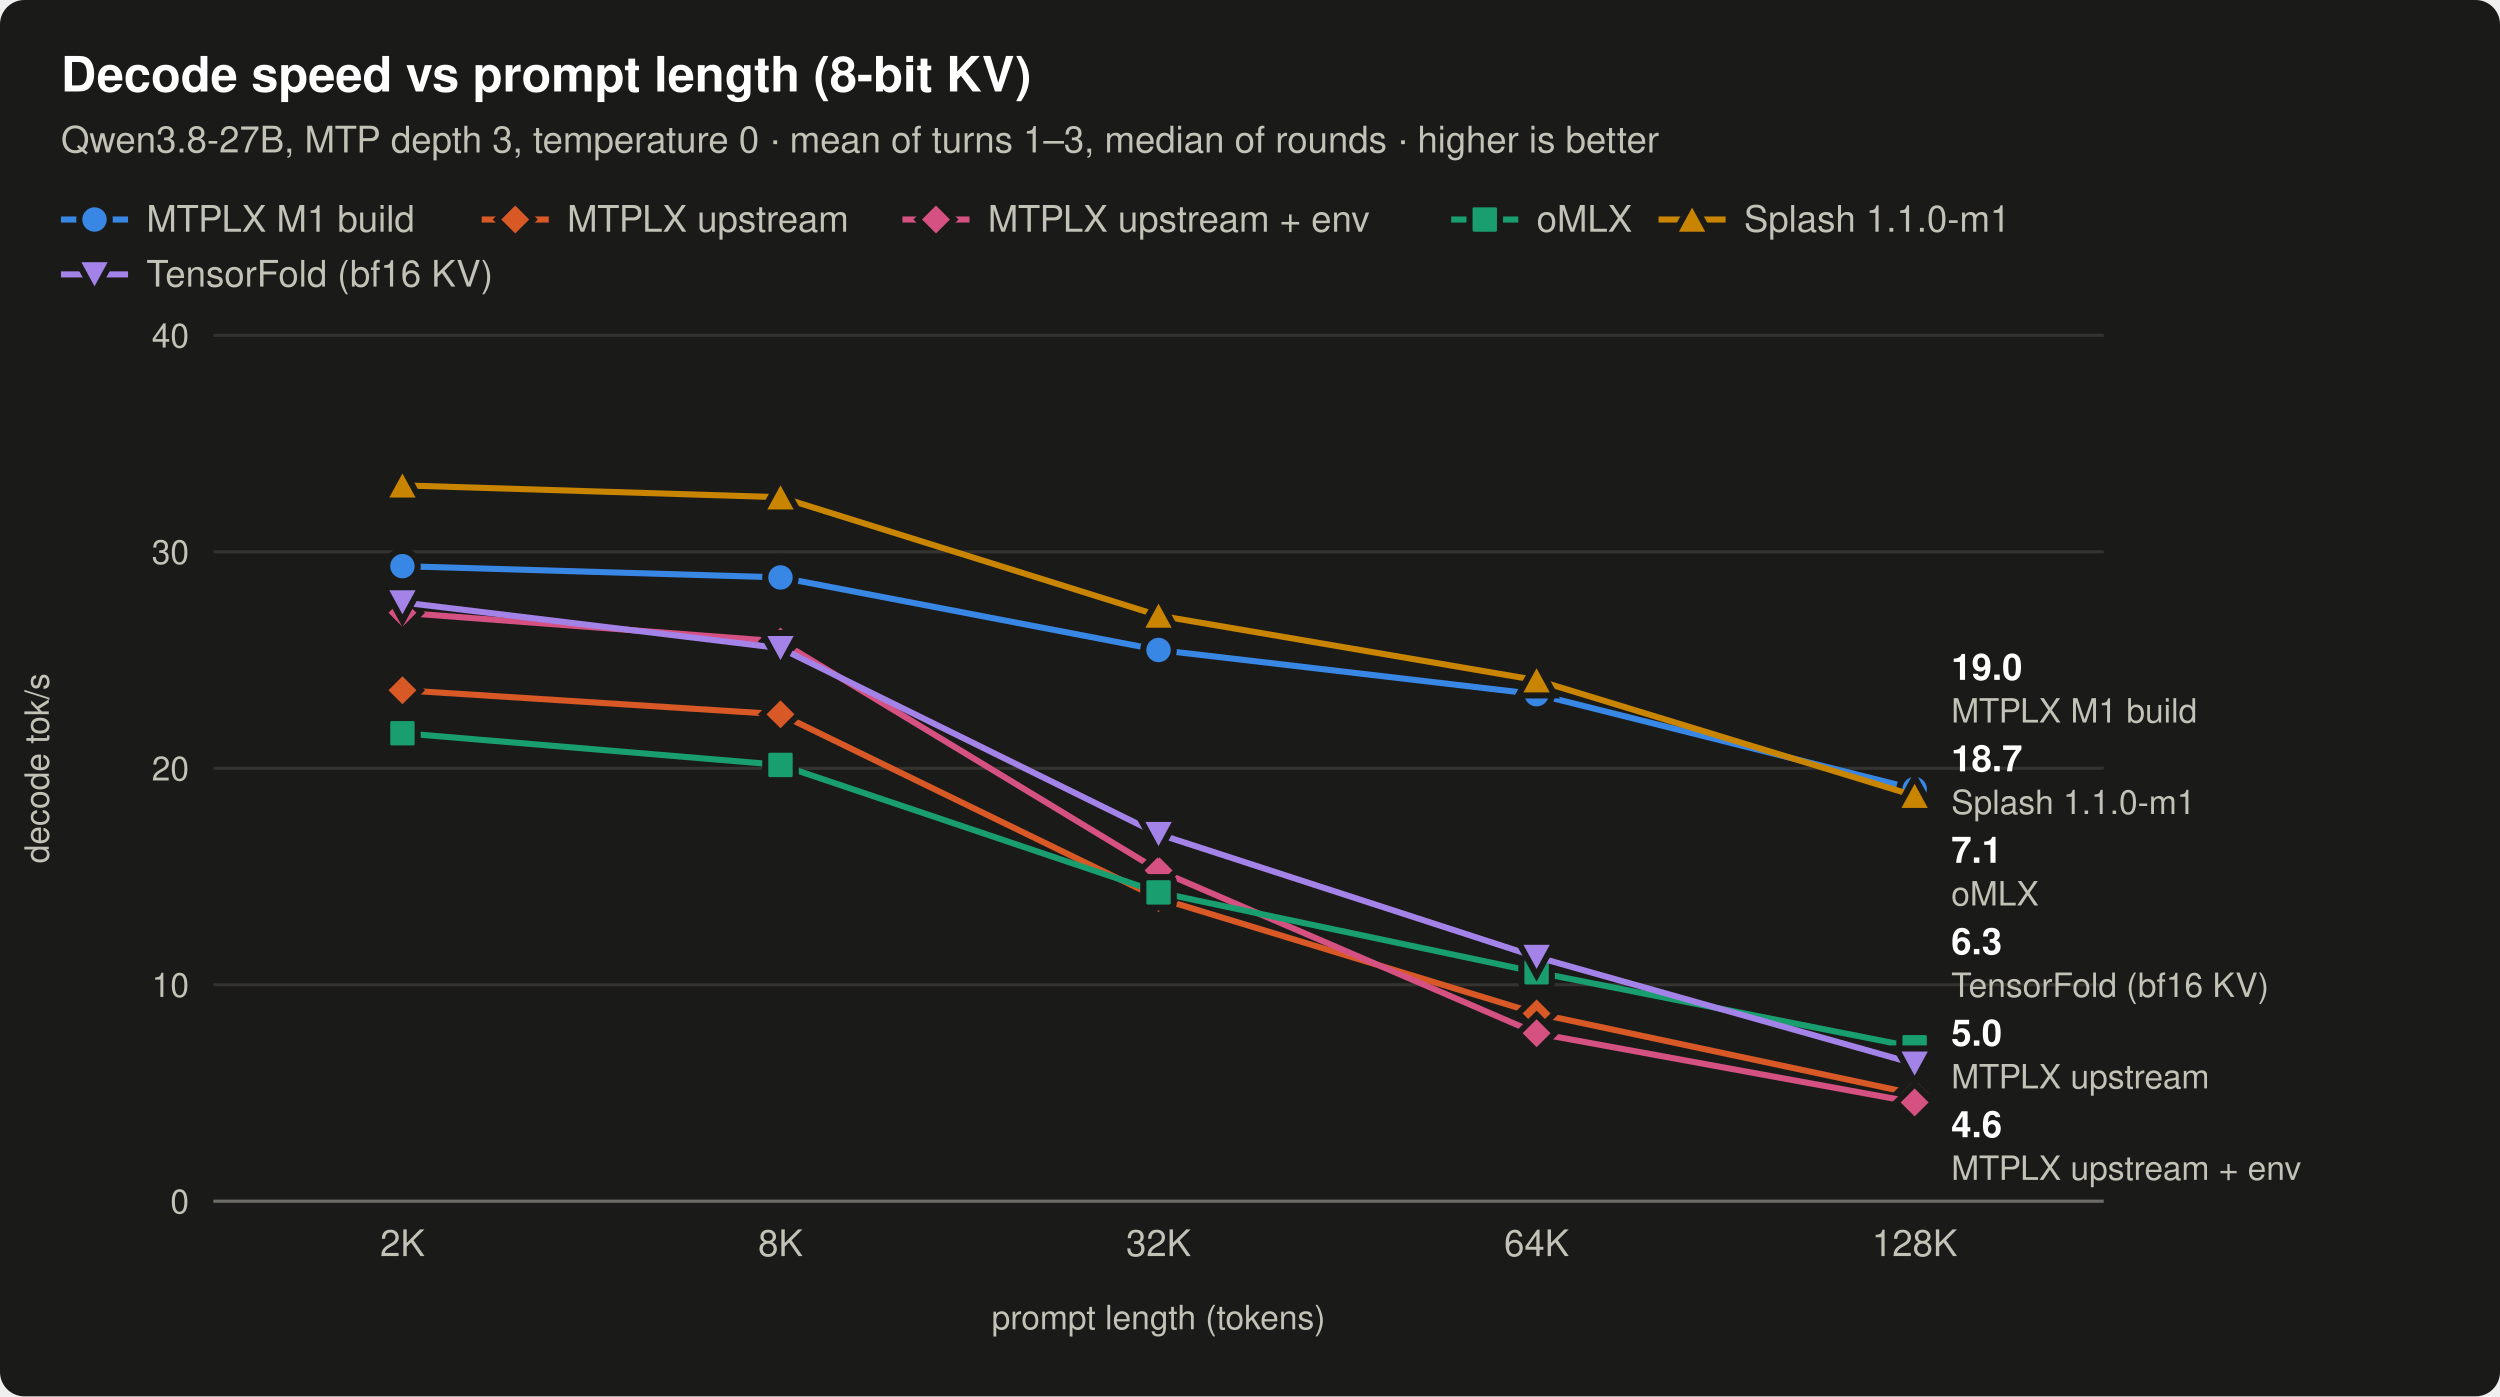
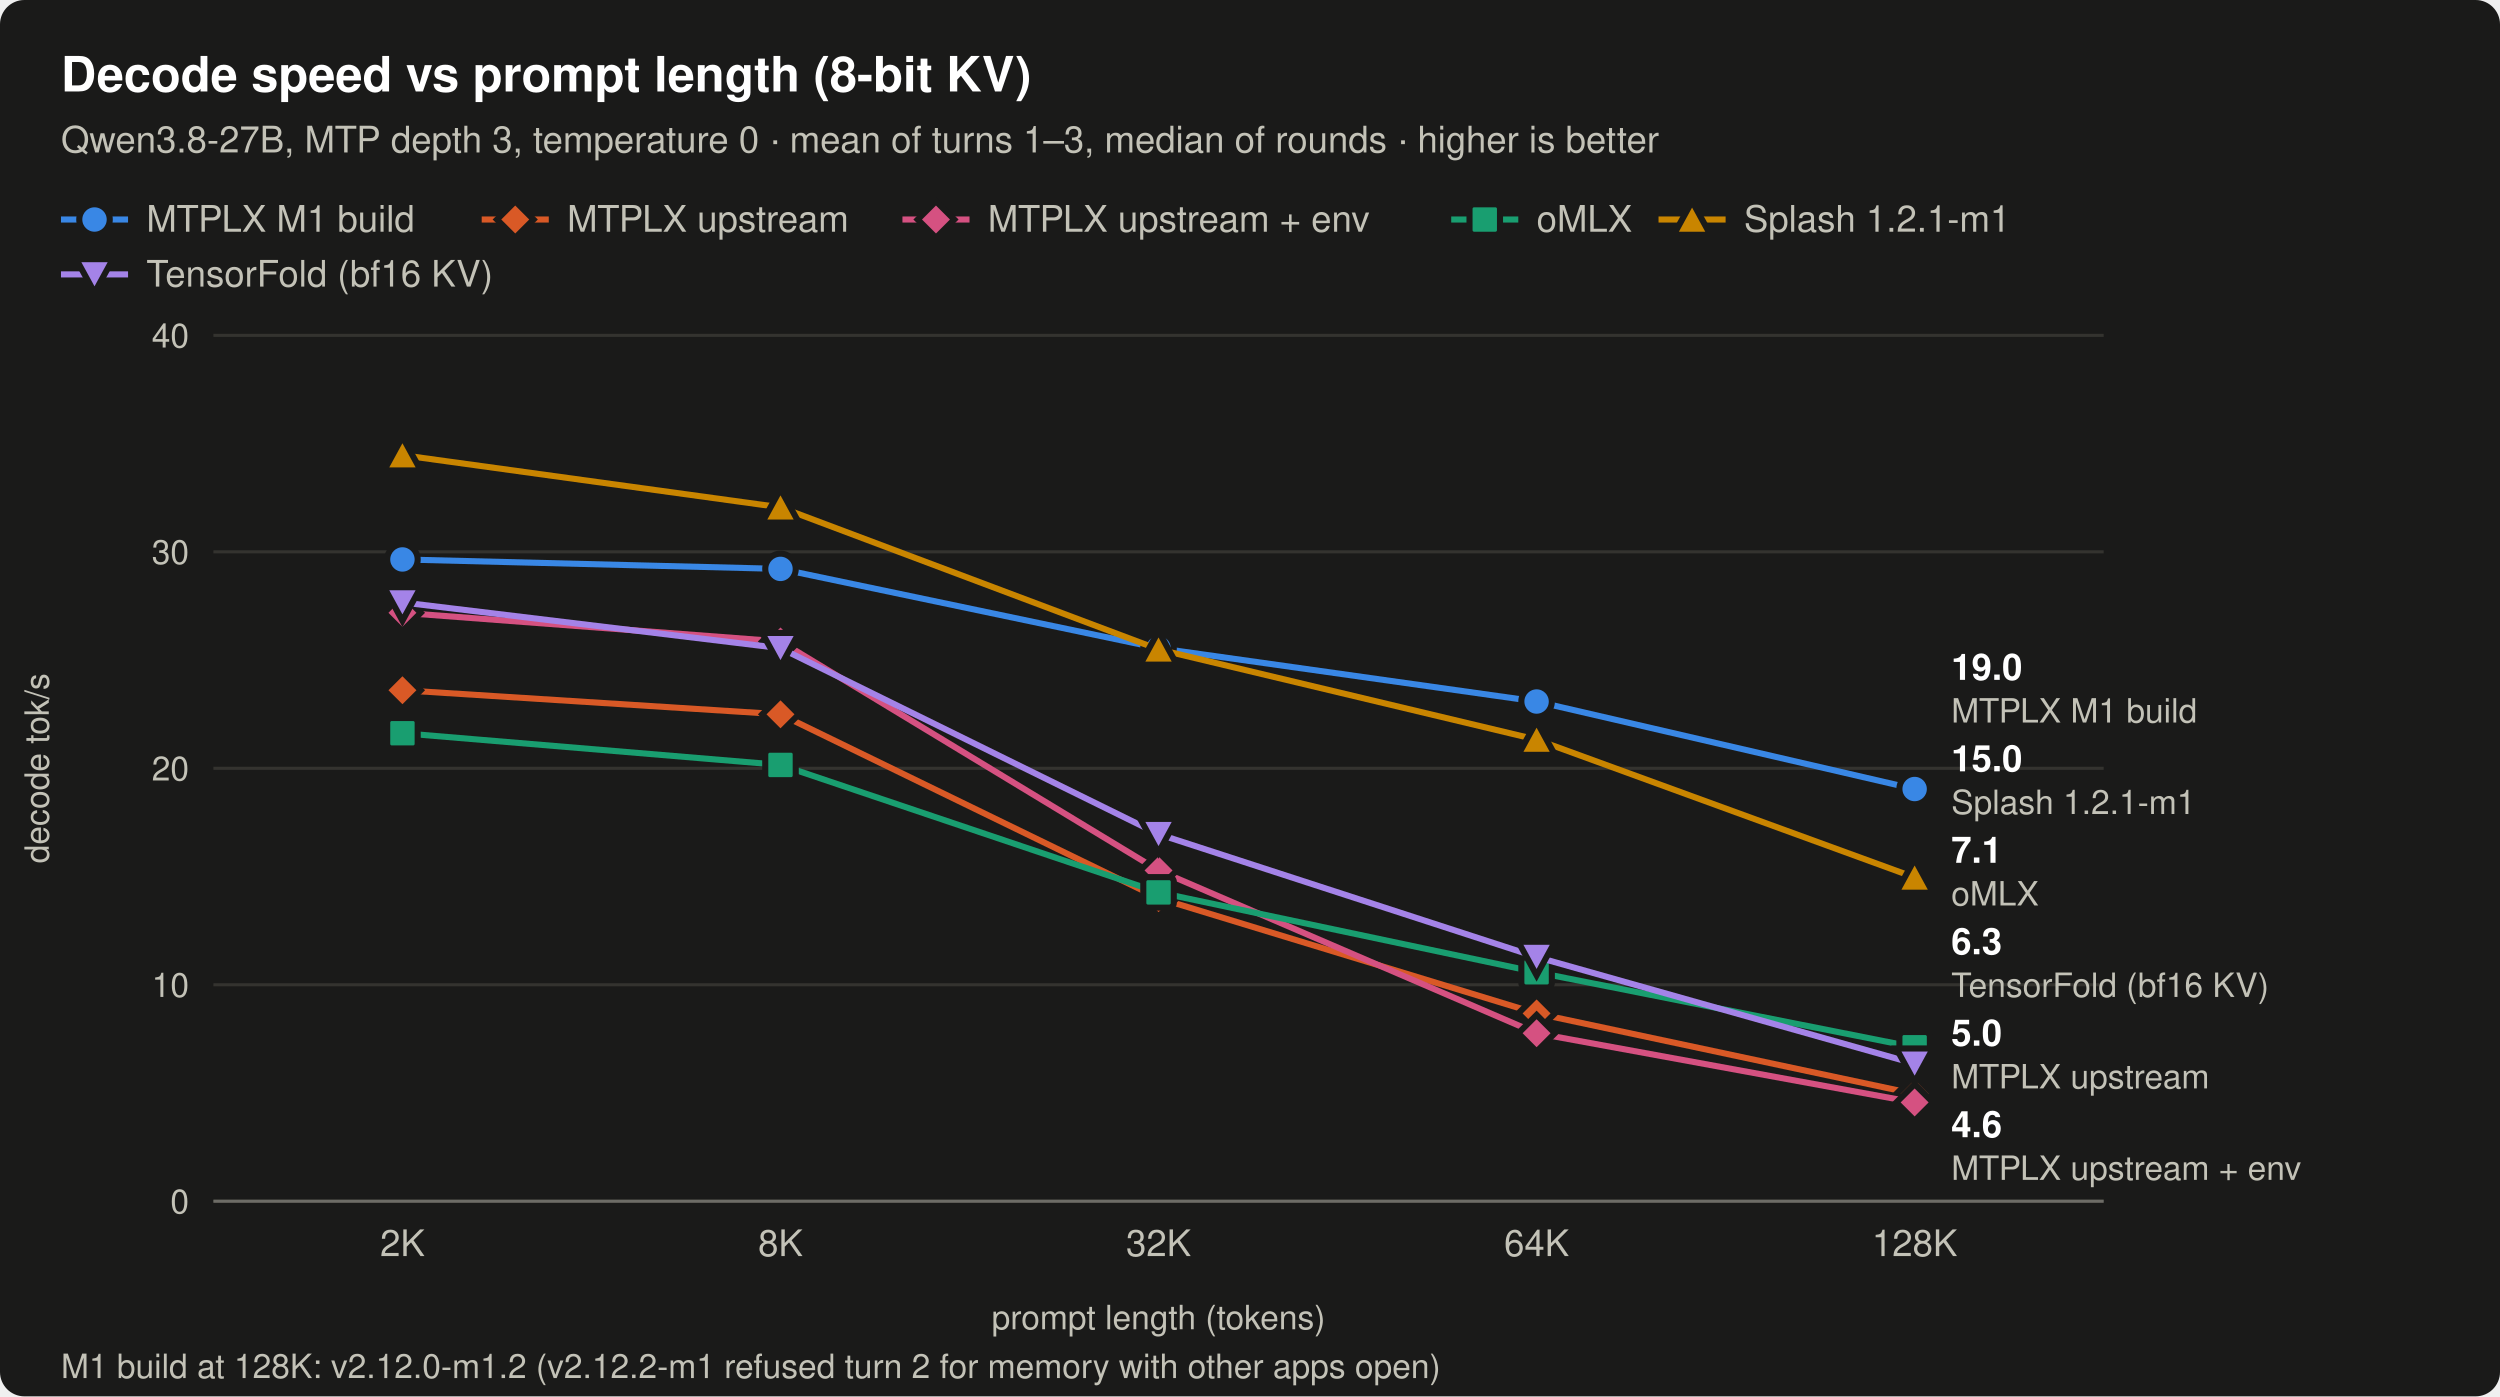
<svg xmlns="http://www.w3.org/2000/svg" viewBox="0 0 820 458" width="820" height="458" role="img" aria-label="Decode speed vs prompt length (8-bit KV)" font-family="-apple-system,BlinkMacSystemFont,Segoe UI,Helvetica,Arial,sans-serif">
  <rect width="820" height="458" rx="8" fill="#1a1a19" />
  <text x="20" y="30" fill="#ffffff" font-size="16" font-weight="600">Decode speed vs prompt length (8-bit KV)</text>
  <text x="20" y="50" fill="#c3c2b7" font-size="12">Qwen3.8-27B, MTP depth 3, temperature 0 · mean of turns 1–3, median of rounds · higher is better</text>
  <line x1="20" x2="42" y1="72" y2="72" stroke="#3987e5" stroke-width="2" />
  <circle cx="31" cy="72" r="5" fill="#3987e5" stroke="#1a1a19" stroke-width="2" />
  <text x="48" y="76" fill="#c3c2b7" font-size="12">MTPLX M1 build</text>
  <line x1="158" x2="180" y1="72" y2="72" stroke="#d95926" stroke-width="2" />
  <path d="M169 66L175 72L169 78L163 72Z" fill="#d95926" stroke="#1a1a19" stroke-width="2" />
  <text x="186" y="76" fill="#c3c2b7" font-size="12">MTPLX upstream</text>
  <line x1="296" x2="318" y1="72" y2="72" stroke="#d55181" stroke-width="2" />
  <path d="M307 66L313 72L307 78L301 72Z" fill="#d55181" stroke="#1a1a19" stroke-width="2" />
  <text x="324" y="76" fill="#c3c2b7" font-size="12">MTPLX upstream + env</text>
  <line x1="476" x2="498" y1="72" y2="72" stroke="#199e70" stroke-width="2" />
  <rect x="482" y="67" width="10" height="10" rx="1.5" fill="#199e70" stroke="#1a1a19" stroke-width="2" />
  <text x="504" y="76" fill="#c3c2b7" font-size="12">oMLX</text>
  <line x1="544" x2="566" y1="72" y2="72" stroke="#c98500" stroke-width="2" />
  <path d="M555 66L561 77L549 77Z" fill="#c98500" stroke="#1a1a19" stroke-width="2" />
-   <text x="572" y="76" fill="#c3c2b7" font-size="12">Splash 1.1.0-m1</text>
+   <text x="572" y="76" fill="#c3c2b7" font-size="12">Splash 1.2.1-m1</text>
  <line x1="20" x2="42" y1="90" y2="90" stroke="#a483e8" stroke-width="2" />
  <path d="M31 96L37 85L25 85Z" fill="#a483e8" stroke="#1a1a19" stroke-width="2" />
  <text x="48" y="94" fill="#c3c2b7" font-size="12">TensorFold (bf16 KV)</text>
  <line x1="70" x2="690" y1="394.0" y2="394.0" stroke="#34332f" />
  <text x="62" y="398.0" fill="#c3c2b7" font-size="11" text-anchor="end">0</text>
  <line x1="70" x2="690" y1="323.0" y2="323.0" stroke="#34332f" />
  <text x="62" y="327.0" fill="#c3c2b7" font-size="11" text-anchor="end">10</text>
  <line x1="70" x2="690" y1="252.0" y2="252.0" stroke="#34332f" />
  <text x="62" y="256.0" fill="#c3c2b7" font-size="11" text-anchor="end">20</text>
  <line x1="70" x2="690" y1="181.0" y2="181.0" stroke="#34332f" />
  <text x="62" y="185.0" fill="#c3c2b7" font-size="11" text-anchor="end">30</text>
  <line x1="70" x2="690" y1="110.0" y2="110.0" stroke="#34332f" />
  <text x="62" y="114.0" fill="#c3c2b7" font-size="11" text-anchor="end">40</text>
  <line x1="70" x2="690" y1="394" y2="394" stroke="#6d6c66" />
  <text x="132.0" y="412" fill="#c3c2b7" font-size="12" text-anchor="middle">2K</text>
  <text x="256.0" y="412" fill="#c3c2b7" font-size="12" text-anchor="middle">8K</text>
  <text x="380.0" y="412" fill="#c3c2b7" font-size="12" text-anchor="middle">32K</text>
  <text x="504.0" y="412" fill="#c3c2b7" font-size="12" text-anchor="middle">64K</text>
  <text x="628.0" y="412" fill="#c3c2b7" font-size="12" text-anchor="middle">128K</text>
  <text x="380.0" y="436" fill="#c3c2b7" font-size="11" text-anchor="middle">prompt length (tokens)</text>
  <text x="16" y="252.0" fill="#c3c2b7" font-size="11" text-anchor="middle" transform="rotate(-90 16 252.0)">decode tok/s</text>
-   <polyline points="132.0,185.7 256.0,189.4 380.0,213.2 504.0,227.7 628.0,258.8" fill="none" stroke="#3987e5" stroke-width="2" stroke-linejoin="round" />
-   <circle cx="132.0" cy="185.7" r="5" fill="#3987e5" stroke="#1a1a19" stroke-width="2" />
-   <circle cx="256.0" cy="189.4" r="5" fill="#3987e5" stroke="#1a1a19" stroke-width="2" />
-   <circle cx="380.0" cy="213.2" r="5" fill="#3987e5" stroke="#1a1a19" stroke-width="2" />
-   <circle cx="504.0" cy="227.7" r="5" fill="#3987e5" stroke="#1a1a19" stroke-width="2" />
+   <polyline points="132.0,183.5 256.0,186.6 380.0,212.6 504.0,230.1 628.0,258.8" fill="none" stroke="#3987e5" stroke-width="2" stroke-linejoin="round" />
+   <circle cx="132.0" cy="183.5" r="5" fill="#3987e5" stroke="#1a1a19" stroke-width="2" />
+   <circle cx="256.0" cy="186.6" r="5" fill="#3987e5" stroke="#1a1a19" stroke-width="2" />
+   <circle cx="380.0" cy="212.6" r="5" fill="#3987e5" stroke="#1a1a19" stroke-width="2" />
+   <circle cx="504.0" cy="230.1" r="5" fill="#3987e5" stroke="#1a1a19" stroke-width="2" />
  <circle cx="628.0" cy="258.8" r="5" fill="#3987e5" stroke="#1a1a19" stroke-width="2" />
  <polyline points="132.0,226.4 256.0,234.3 380.0,294.6 504.0,332.4 628.0,358.8" fill="none" stroke="#d95926" stroke-width="2" stroke-linejoin="round" />
  <path d="M132.0 220.4L138.0 226.4L132.0 232.4L126.0 226.4Z" fill="#d95926" stroke="#1a1a19" stroke-width="2" />
  <path d="M256.0 228.3L262.0 234.3L256.0 240.3L250.0 234.3Z" fill="#d95926" stroke="#1a1a19" stroke-width="2" />
  <path d="M380.0 288.6L386.0 294.6L380.0 300.6L374.0 294.6Z" fill="#d95926" stroke="#1a1a19" stroke-width="2" />
  <path d="M504.0 326.4L510.0 332.4L504.0 338.4L498.0 332.4Z" fill="#d95926" stroke="#1a1a19" stroke-width="2" />
  <path d="M628.0 352.8L634.0 358.8L628.0 364.8L622.0 358.8Z" fill="#d95926" stroke="#1a1a19" stroke-width="2" />
  <polyline points="132.0,201.0 256.0,210.4 380.0,285.5 504.0,338.9 628.0,361.6" fill="none" stroke="#d55181" stroke-width="2" stroke-linejoin="round" />
  <path d="M132.0 195.0L138.0 201.0L132.0 207.0L126.0 201.0Z" fill="#d55181" stroke="#1a1a19" stroke-width="2" />
  <path d="M256.0 204.4L262.0 210.4L256.0 216.4L250.0 210.4Z" fill="#d55181" stroke="#1a1a19" stroke-width="2" />
  <path d="M380.0 279.5L386.0 285.5L380.0 291.5L374.0 285.5Z" fill="#d55181" stroke="#1a1a19" stroke-width="2" />
  <path d="M504.0 332.9L510.0 338.9L504.0 344.9L498.0 338.9Z" fill="#d55181" stroke="#1a1a19" stroke-width="2" />
  <path d="M628.0 355.6L634.0 361.6L628.0 367.6L622.0 361.6Z" fill="#d55181" stroke="#1a1a19" stroke-width="2" />
  <polyline points="132.0,240.5 256.0,250.9 380.0,292.7 504.0,318.9 628.0,343.5" fill="none" stroke="#199e70" stroke-width="2" stroke-linejoin="round" />
  <rect x="127.0" y="235.5" width="10" height="10" rx="1.5" fill="#199e70" stroke="#1a1a19" stroke-width="2" />
  <rect x="251.0" y="245.9" width="10" height="10" rx="1.5" fill="#199e70" stroke="#1a1a19" stroke-width="2" />
  <rect x="375.0" y="287.7" width="10" height="10" rx="1.5" fill="#199e70" stroke="#1a1a19" stroke-width="2" />
  <rect x="499.0" y="313.9" width="10" height="10" rx="1.5" fill="#199e70" stroke="#1a1a19" stroke-width="2" />
  <rect x="623.0" y="338.5" width="10" height="10" rx="1.5" fill="#199e70" stroke="#1a1a19" stroke-width="2" />
-   <polyline points="132.0,159.2 256.0,163.1 380.0,201.9 504.0,223.1 628.0,261.0" fill="none" stroke="#c98500" stroke-width="2" stroke-linejoin="round" />
-   <path d="M132.0 153.2L138.0 164.2L126.0 164.2Z" fill="#c98500" stroke="#1a1a19" stroke-width="2" />
-   <path d="M256.0 157.1L262.0 168.1L250.0 168.1Z" fill="#c98500" stroke="#1a1a19" stroke-width="2" />
-   <path d="M380.0 195.9L386.0 206.9L374.0 206.9Z" fill="#c98500" stroke="#1a1a19" stroke-width="2" />
-   <path d="M504.0 217.1L510.0 228.1L498.0 228.1Z" fill="#c98500" stroke="#1a1a19" stroke-width="2" />
-   <path d="M628.0 255.0L634.0 266.0L622.0 266.0Z" fill="#c98500" stroke="#1a1a19" stroke-width="2" />
+   <polyline points="132.0,149.3 256.0,166.4 380.0,213.0 504.0,242.6 628.0,287.8" fill="none" stroke="#c98500" stroke-width="2" stroke-linejoin="round" />
+   <path d="M132.0 143.3L138.0 154.3L126.0 154.3Z" fill="#c98500" stroke="#1a1a19" stroke-width="2" />
+   <path d="M256.0 160.4L262.0 171.4L250.0 171.4Z" fill="#c98500" stroke="#1a1a19" stroke-width="2" />
+   <path d="M380.0 207.0L386.0 218.0L374.0 218.0Z" fill="#c98500" stroke="#1a1a19" stroke-width="2" />
+   <path d="M504.0 236.6L510.0 247.6L498.0 247.6Z" fill="#c98500" stroke="#1a1a19" stroke-width="2" />
+   <path d="M628.0 281.8L634.0 292.8L622.0 292.8Z" fill="#c98500" stroke="#1a1a19" stroke-width="2" />
  <polyline points="132.0,197.6 256.0,212.6 380.0,273.6 504.0,313.9 628.0,348.9" fill="none" stroke="#a483e8" stroke-width="2" stroke-linejoin="round" />
  <path d="M132.0 203.6L138.0 192.6L126.0 192.6Z" fill="#a483e8" stroke="#1a1a19" stroke-width="2" />
  <path d="M256.0 218.6L262.0 207.6L250.0 207.6Z" fill="#a483e8" stroke="#1a1a19" stroke-width="2" />
  <path d="M380.0 279.6L386.0 268.6L374.0 268.6Z" fill="#a483e8" stroke="#1a1a19" stroke-width="2" />
  <path d="M504.0 319.9L510.0 308.9L498.0 308.9Z" fill="#a483e8" stroke="#1a1a19" stroke-width="2" />
  <path d="M628.0 354.9L634.0 343.9L622.0 343.9Z" fill="#a483e8" stroke="#1a1a19" stroke-width="2" />
  <text x="640.0" y="223.0" fill="#ffffff" font-size="12" font-weight="600">19.0</text>
  <text x="640.0" y="237.0" fill="#c3c2b7" font-size="11">MTPLX M1 build</text>
-   <text x="640.0" y="253.0" fill="#ffffff" font-size="12" font-weight="600">18.7</text>
-   <text x="640.0" y="267.0" fill="#c3c2b7" font-size="11">Splash 1.1.0-m1</text>
+   <text x="640.0" y="253.0" fill="#ffffff" font-size="12" font-weight="600">15.0</text>
+   <text x="640.0" y="267.0" fill="#c3c2b7" font-size="11">Splash 1.2.1-m1</text>
  <text x="640.0" y="283.0" fill="#ffffff" font-size="12" font-weight="600">7.1</text>
  <text x="640.0" y="297.0" fill="#c3c2b7" font-size="11">oMLX</text>
  <text x="640.0" y="313.0" fill="#ffffff" font-size="12" font-weight="600">6.3</text>
  <text x="640.0" y="327.0" fill="#c3c2b7" font-size="11">TensorFold (bf16 KV)</text>
  <text x="640.0" y="343.0" fill="#ffffff" font-size="12" font-weight="600">5.0</text>
  <text x="640.0" y="357.0" fill="#c3c2b7" font-size="11">MTPLX upstream</text>
  <text x="640.0" y="373.0" fill="#ffffff" font-size="12" font-weight="600">4.6</text>
  <text x="640.0" y="387.0" fill="#c3c2b7" font-size="11">MTPLX upstream + env</text>
+   <text x="20" y="452" fill="#c3c2b7" font-size="11">M1 build at 128K: v2.12.0-m1.2 (v2.12.2-m1 refused turn 2 for memory with other apps open)</text>
</svg>
